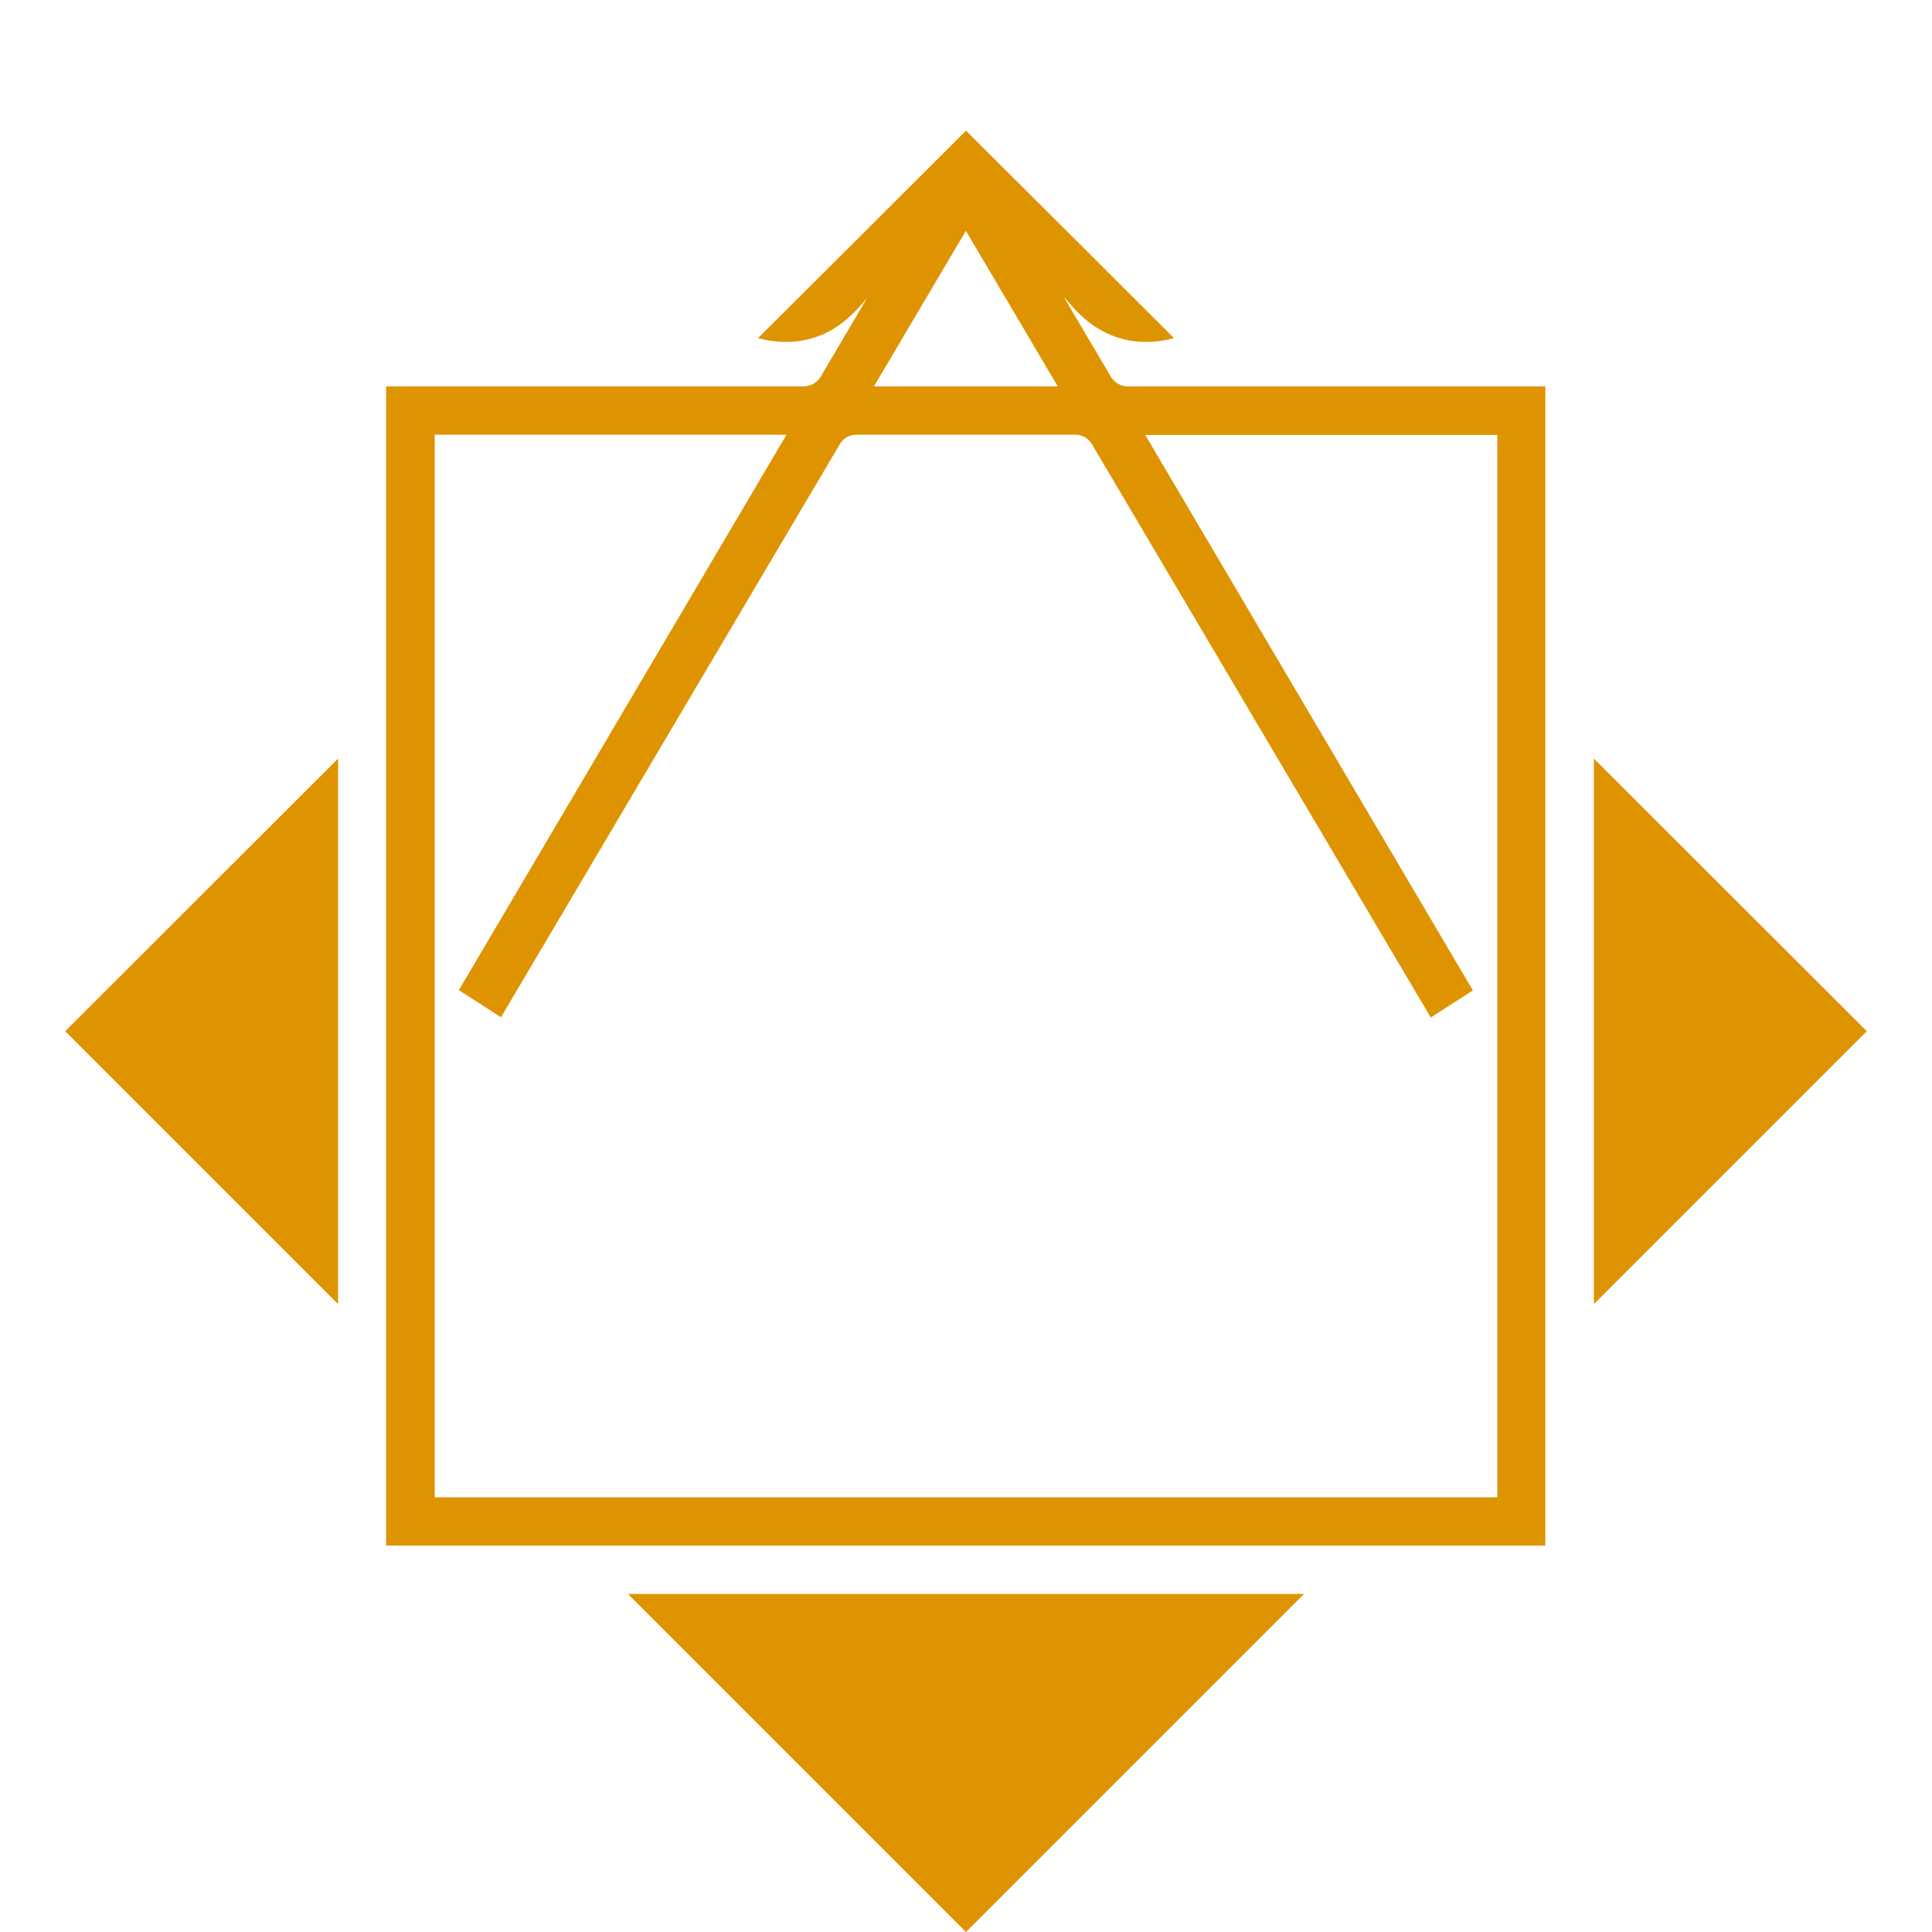
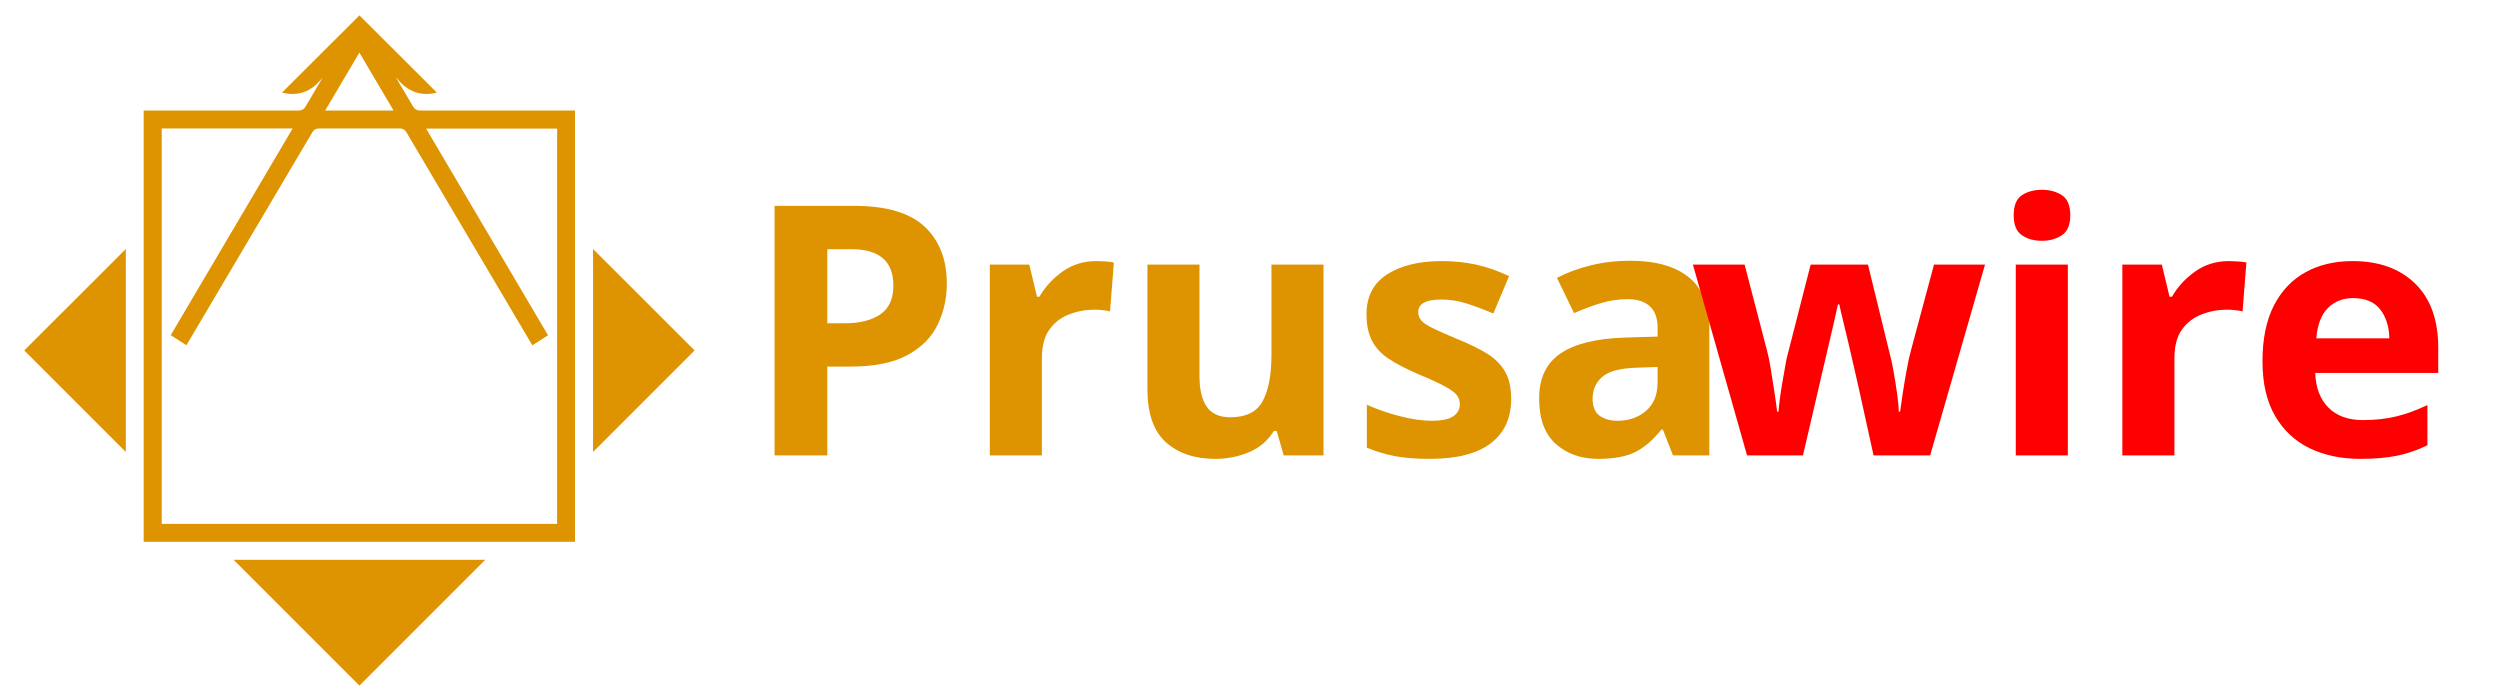
- <svg xmlns="http://www.w3.org/2000/svg" version="1.1" viewBox="0 0 720 720">
+ <svg xmlns="http://www.w3.org/2000/svg" id="Layer_1" version="1.1" viewBox="0 0 2504 698.9">
  <defs>
    <style>
-       .cls-1 {
+       .st0 {
+         font-family: Play-Bold, Play;
+         font-size: 350px;
+         font-weight: 700;
+       }
+ 
+       .st1 {
+         fill: red;
+         letter-spacing: 0em;
+       }
+ 
+       .st2 {
        fill: #de9400;
      }
    </style>
  </defs>
-   <g>
-     <g id="Layer_3">
-       <polygon class="cls-1" points="126 486 126 282.7 24.3 384.3 126 486" />
-       <polygon class="cls-1" points="594 282.7 594 486 695.7 384.3 594 282.7" />
-       <polygon class="cls-1" points="360 720 486 594 234 594 360 720" />
-       <path class="cls-1" d="M396.9,111.1h0c4.9,5.9,10.9,12.1,20.3,14.9,8.3,2.5,15.9,1.2,20.3,0-25.8-25.8-51.6-51.5-77.5-77.3,0,0,0,0,0,0h0s0,0,0,0c0,0,0,0,0,0-25.8,25.8-51.6,51.5-77.5,77.3,4.5,1.2,12,2.5,20.3,0,9.4-2.8,15.3-8.9,20.3-14.9h0s-17.2,29.2-17.2,29.2c-1.3,2.3-3.8,3.7-6.5,3.7h-155.5v432h432V144h-155.6c-2.6,0-5-1.4-6.3-3.6l-17.3-29.3ZM360,86.1l34.2,57.9h-68.5l34.2-57.9ZM558,162v396H162V162h131.1l-122.1,207h0s15.7,10.1,15.7,10.1l126.3-213.6c1.3-2.2,3.6-3.5,6.1-3.5h81.7c2.5,0,4.8,1.3,6.1,3.5l126.3,213.7,15.7-10.1h0s-122.1-207-122.1-207h131.1Z" />
-     </g>
+   <g id="Layer_3">
+     <polygon class="st2" points="126 452.7 126 249.4 24.3 351 126 452.7" />
+     <polygon class="st2" points="594 249.4 594 452.7 695.7 351 594 249.4" />
+     <polygon class="st2" points="360 686.7 486 560.7 234 560.7 360 686.7" />
+     <path class="st2" d="M396.9,77.8h0c4.9,5.9,10.9,12.1,20.3,14.9,8.3,2.5,15.9,1.2,20.3,0-25.8-25.8-51.6-51.5-77.5-77.3h0c-25.8,25.8-51.6,51.5-77.5,77.3,4.5,1.2,12,2.5,20.3,0,9.4-2.8,15.3-8.9,20.3-14.9h0l-17.2,29.2c-1.3,2.3-3.8,3.7-6.5,3.7h-155.5v432h432V110.7h-155.6c-2.6,0-5-1.4-6.3-3.6l-17.3-29.3h.2ZM360,52.8l34.2,57.9h-68.5l34.2-57.9h0ZM558,128.7v396H162V128.7h131.1l-122.1,207h0l15.7,10.1,126.3-213.6c1.3-2.2,3.6-3.5,6.1-3.5h81.7c2.5,0,4.8,1.3,6.1,3.5l126.3,213.7,15.7-10.1h0l-122.1-207h131.2Z" />
  </g>
+   <text class="st0" transform="translate(744.3 456.1)">
+     <tspan class="st2" x="0" y="0">Prusa</tspan>
+     <tspan class="st1" x="947.8" y="0">wire</tspan>
+   </text>
</svg>
